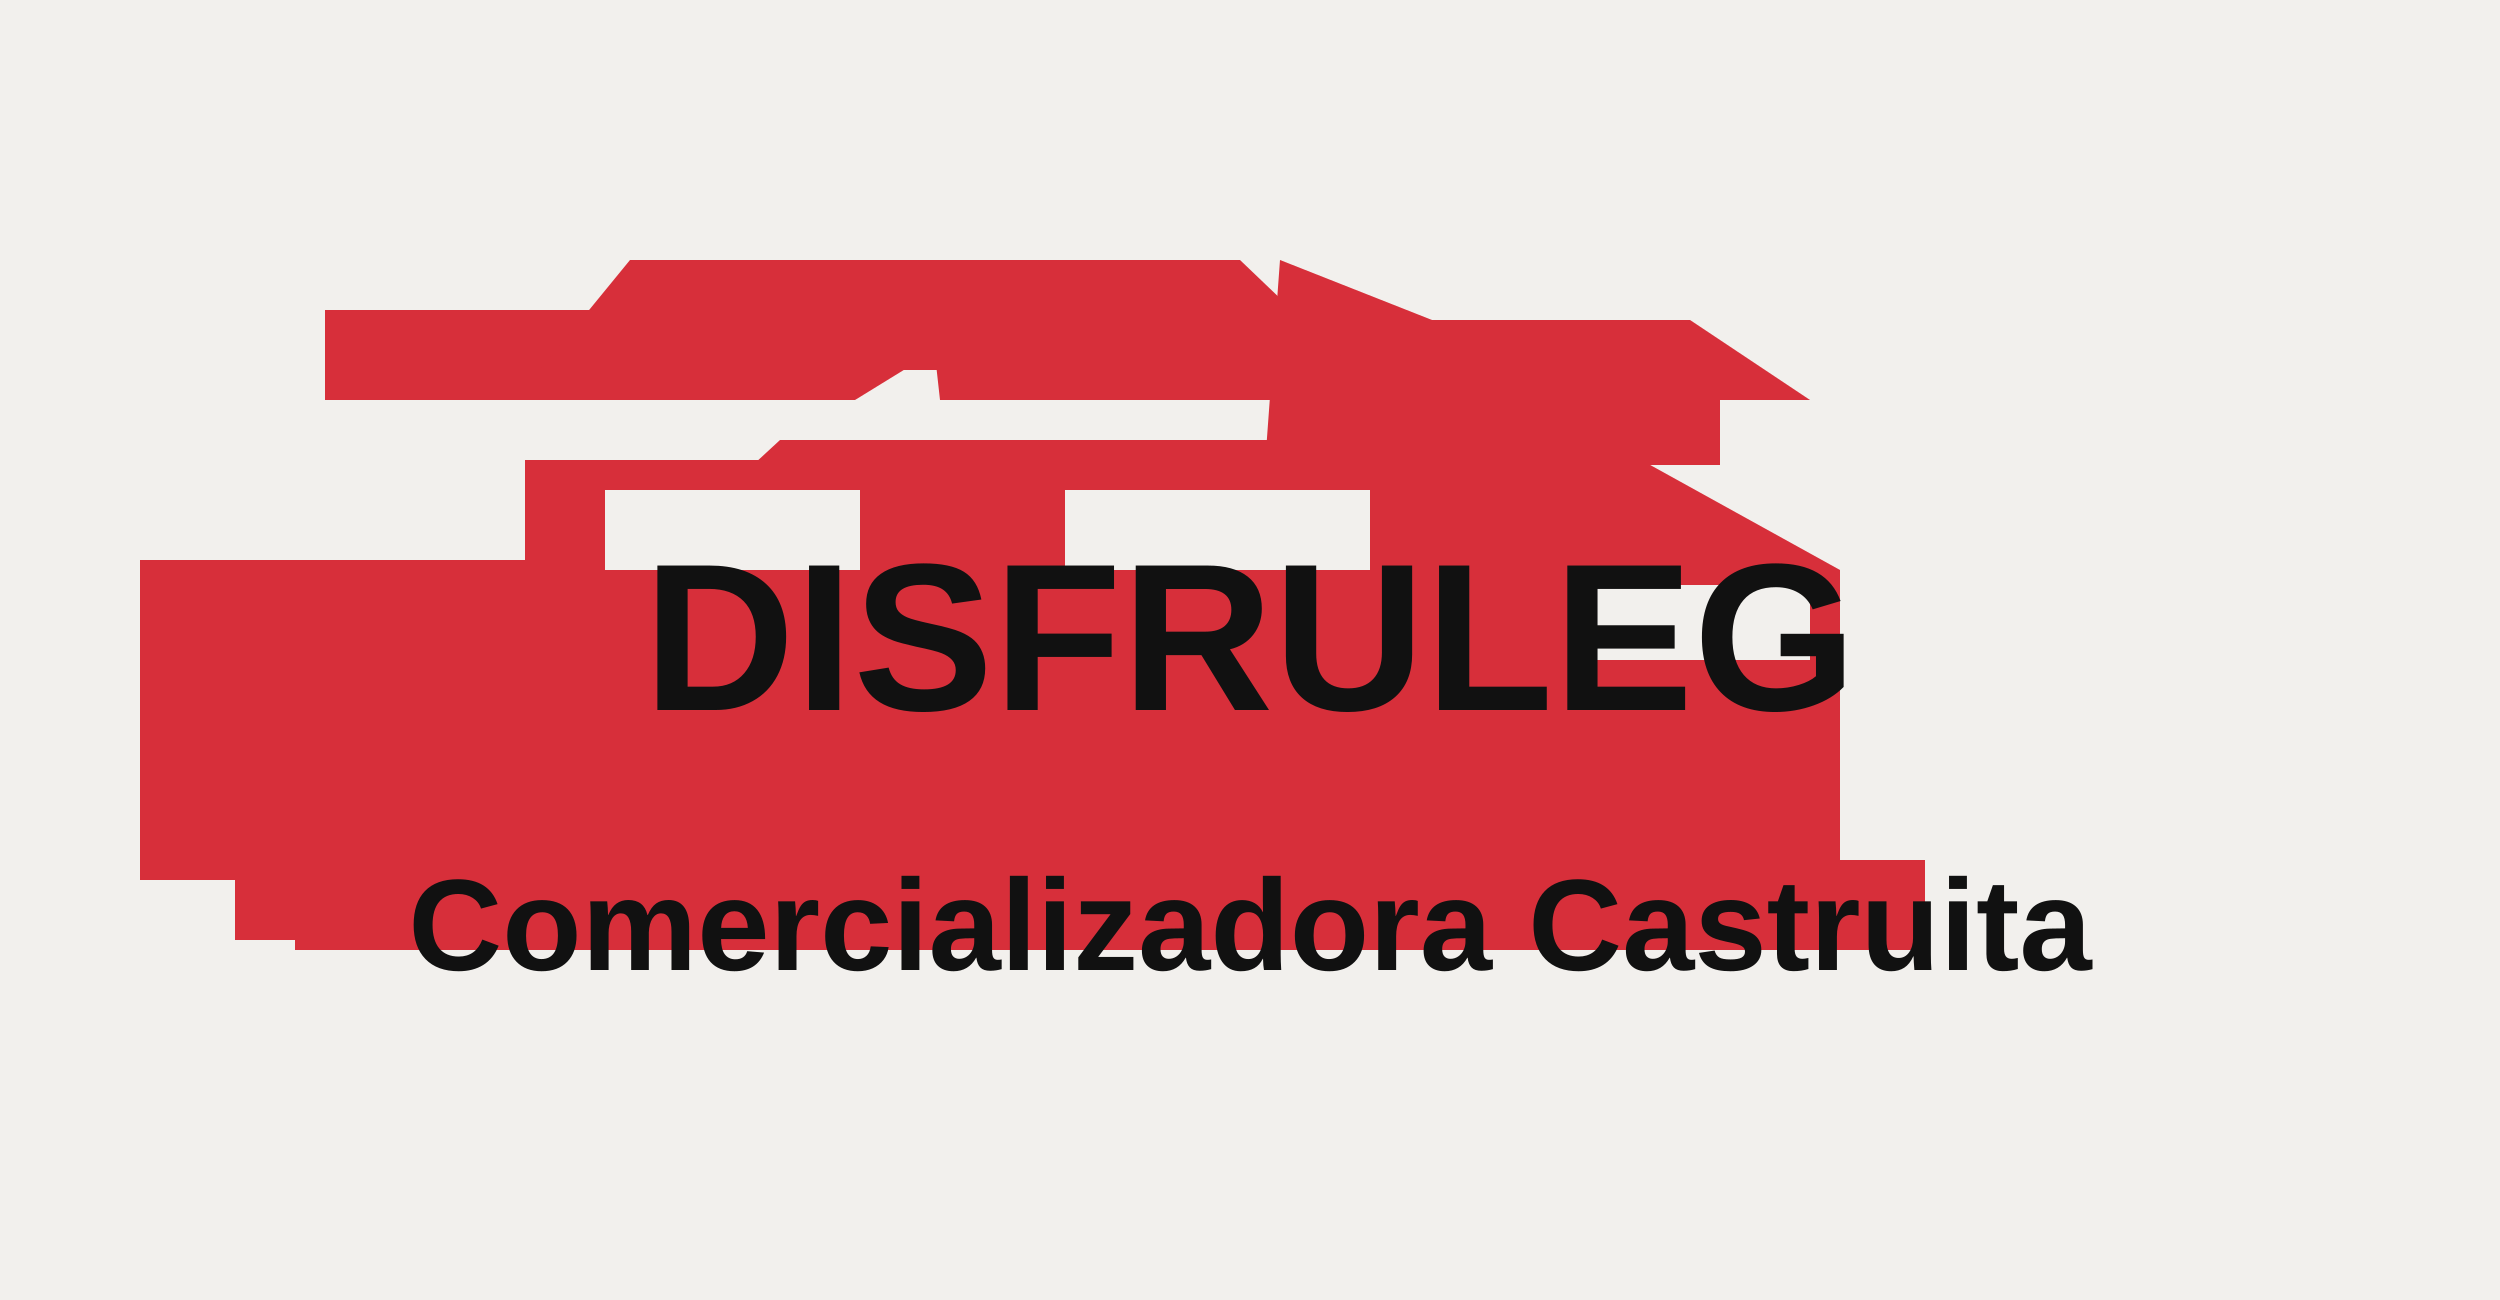
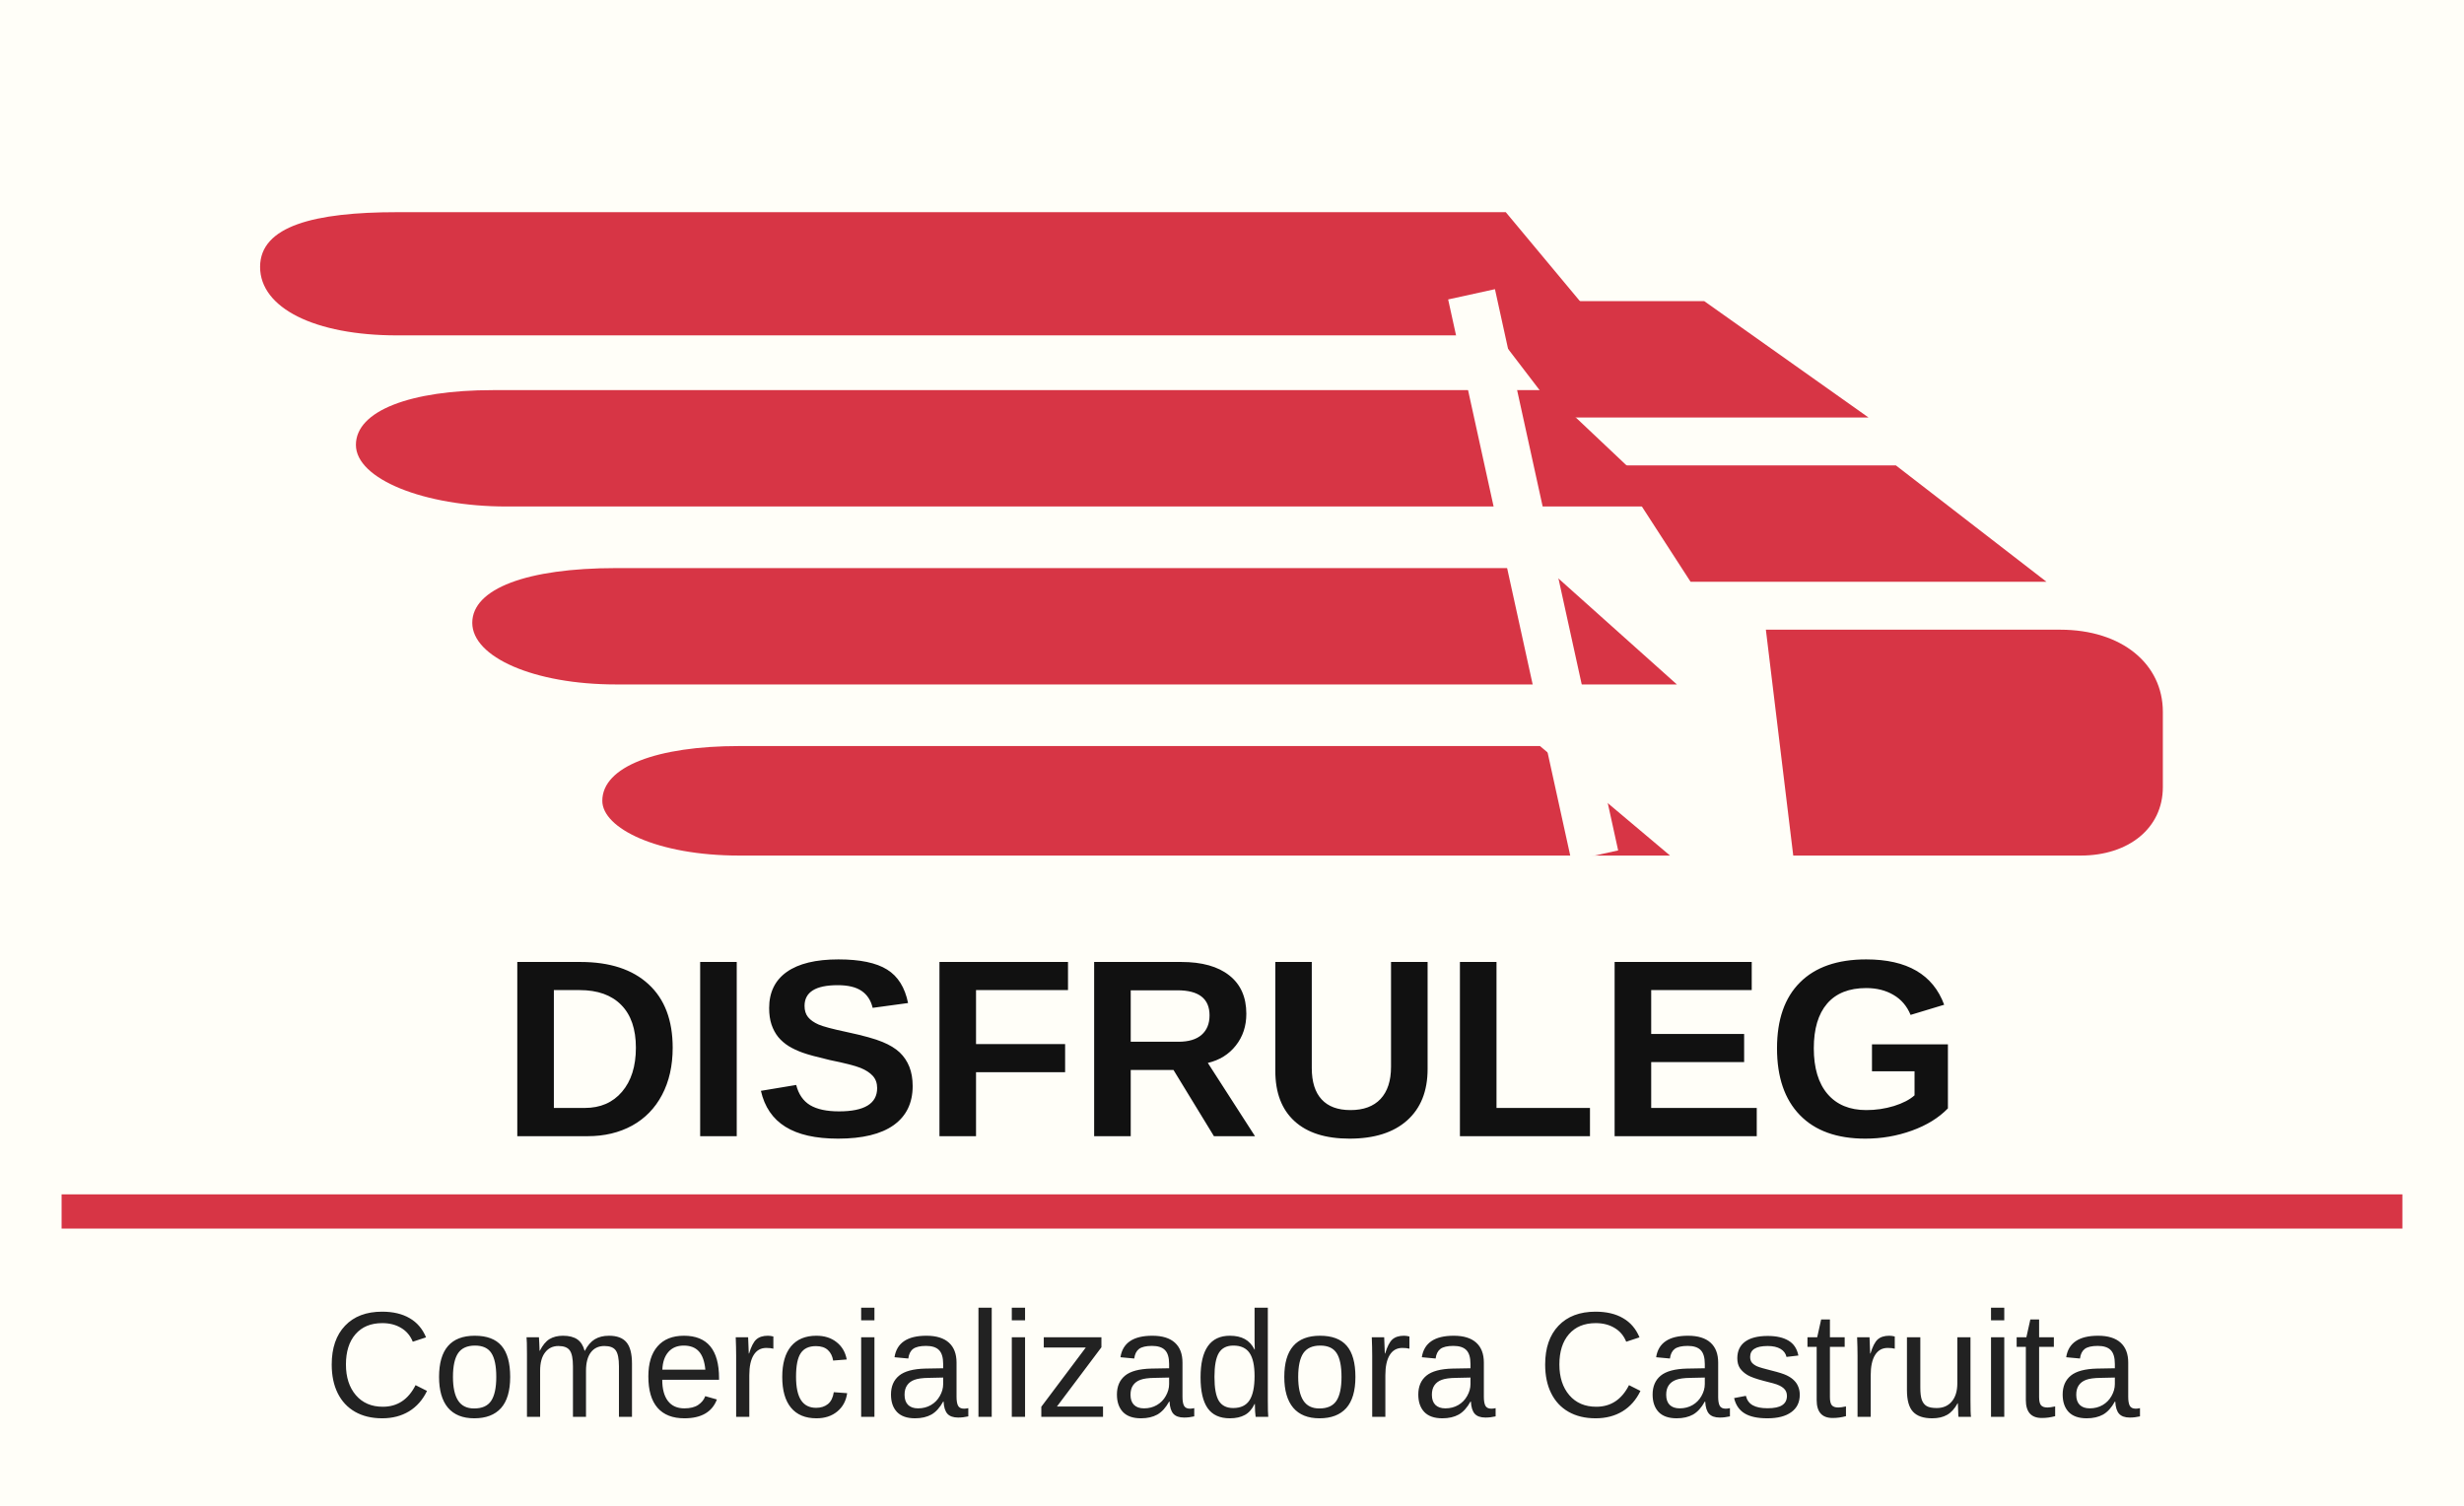
- <svg xmlns="http://www.w3.org/2000/svg" viewBox="0 0 500 260" role="img" aria-labelledby="title">
-   <rect width="500" height="260" fill="#f2f0ed" />
-   <g fill="#d72f3a">
-     <path d="M28 112h102l26-24h165l47 26v62H28z" />
-     <path d="M65 80h106l26-16h141l24 16H188l-2-18H65z" />
-     <path d="M256 52l38 15 50 7v19h-91z" />
-     <path d="M126 52h122l23 22H108z" />
+ <svg xmlns="http://www.w3.org/2000/svg" viewBox="0 0 360 220" role="img" aria-labelledby="title">
+   <rect width="360" height="220" fill="#fffef8" />
+   <g fill="#d73545">
+     <path d="M38 31h182l15 18H58c-12 0-20-4-20-10s8-8 20-8z" />
+     <path d="M52 57h174l18 17H74c-12 0-22-4-22-9 0-5 8-8 20-8z" />
+     <path d="M69 83h157l19 17H90c-12 0-21-4-21-9 0-5 8-8 21-8z" />
+     <path d="M88 109h137l19 16H108c-12 0-20-4-20-8 0-5 8-8 20-8z" />
+     <path d="M215 44h34l24 17h-45z" />
+     <path d="M236 68h41l22 17h-52z" />
+     <path d="M258 92h43c9 0 15 5 15 12v11c0 6-5 10-12 10h-42z" />
  </g>
-   <g fill="#d72f3a">
-     <path d="M59 172h279v18H59z" />
-     <path d="M308 172h77v18h-77z" />
-     <path d="M105 92h74v26H105z" />
-     <path d="M198 92h86v26h-86z" />
-   </g>
-   <g fill="#f2f0ed">
-     <path d="M121 98h51v16h-51z" />
-     <path d="M213 98h61v16h-61z" />
-     <path d="M318 117h44v15h-44z" />
-   </g>
-   <g fill="#d72f3a">
-     <path d="M47 164h48l12 24H47z" />
-     <path d="M196 166h48l12 24h-60z" />
-     <path d="M286 166h72l18 24h-90z" />
-   </g>
-   <text x="250" y="142" text-anchor="middle" font-family="Arial, Helvetica, sans-serif" font-size="42" font-weight="800" fill="#111">DISFRULEG</text>
-   <text x="250" y="194" text-anchor="middle" font-family="Arial, Helvetica, sans-serif" font-size="26" font-weight="700" fill="#111">Comercializadora Castruita</text>
+   <path d="M215 43l18 82" fill="none" stroke="#fffef8" stroke-width="7" />
+   <text x="180" y="166" text-anchor="middle" font-family="Arial, Helvetica, sans-serif" font-size="37" font-weight="800" fill="#111">DISFRULEG</text>
+   <path d="M9 177h342" stroke="#d73545" stroke-width="5" />
+   <text x="180" y="207" text-anchor="middle" font-family="Arial, Helvetica, sans-serif" font-size="22" fill="#222">Comercializadora Castruita</text>
</svg>
